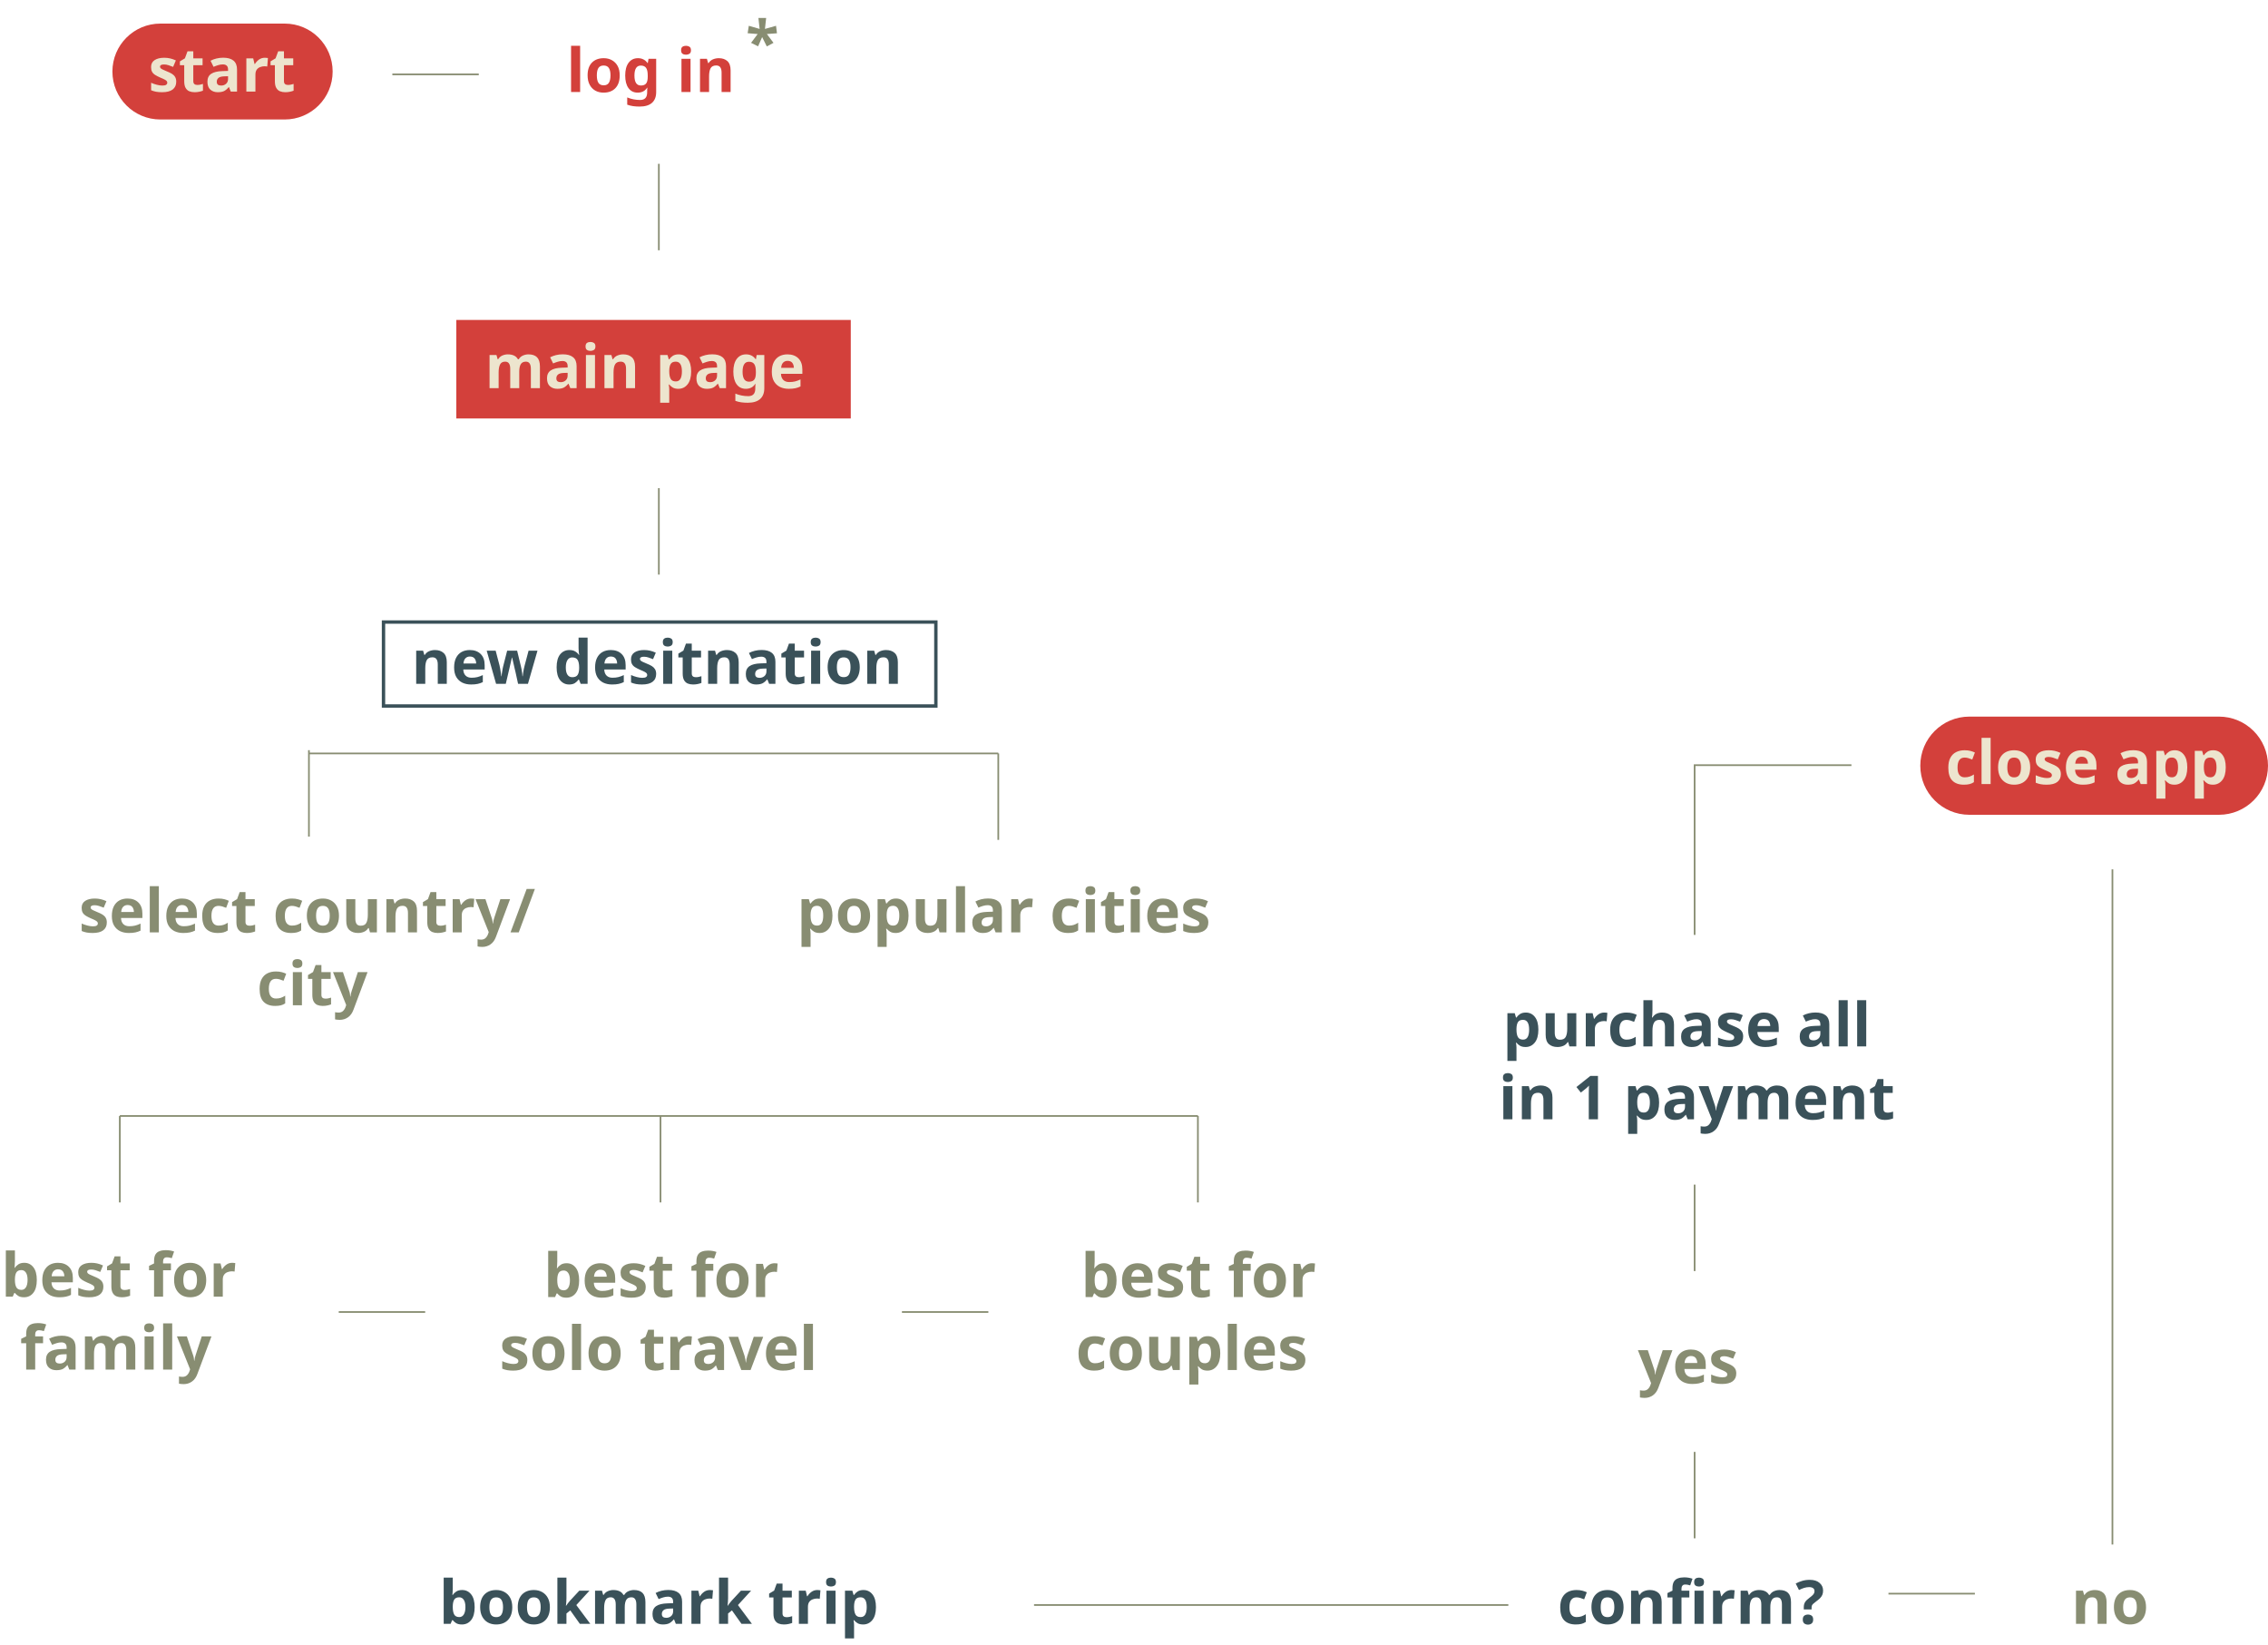
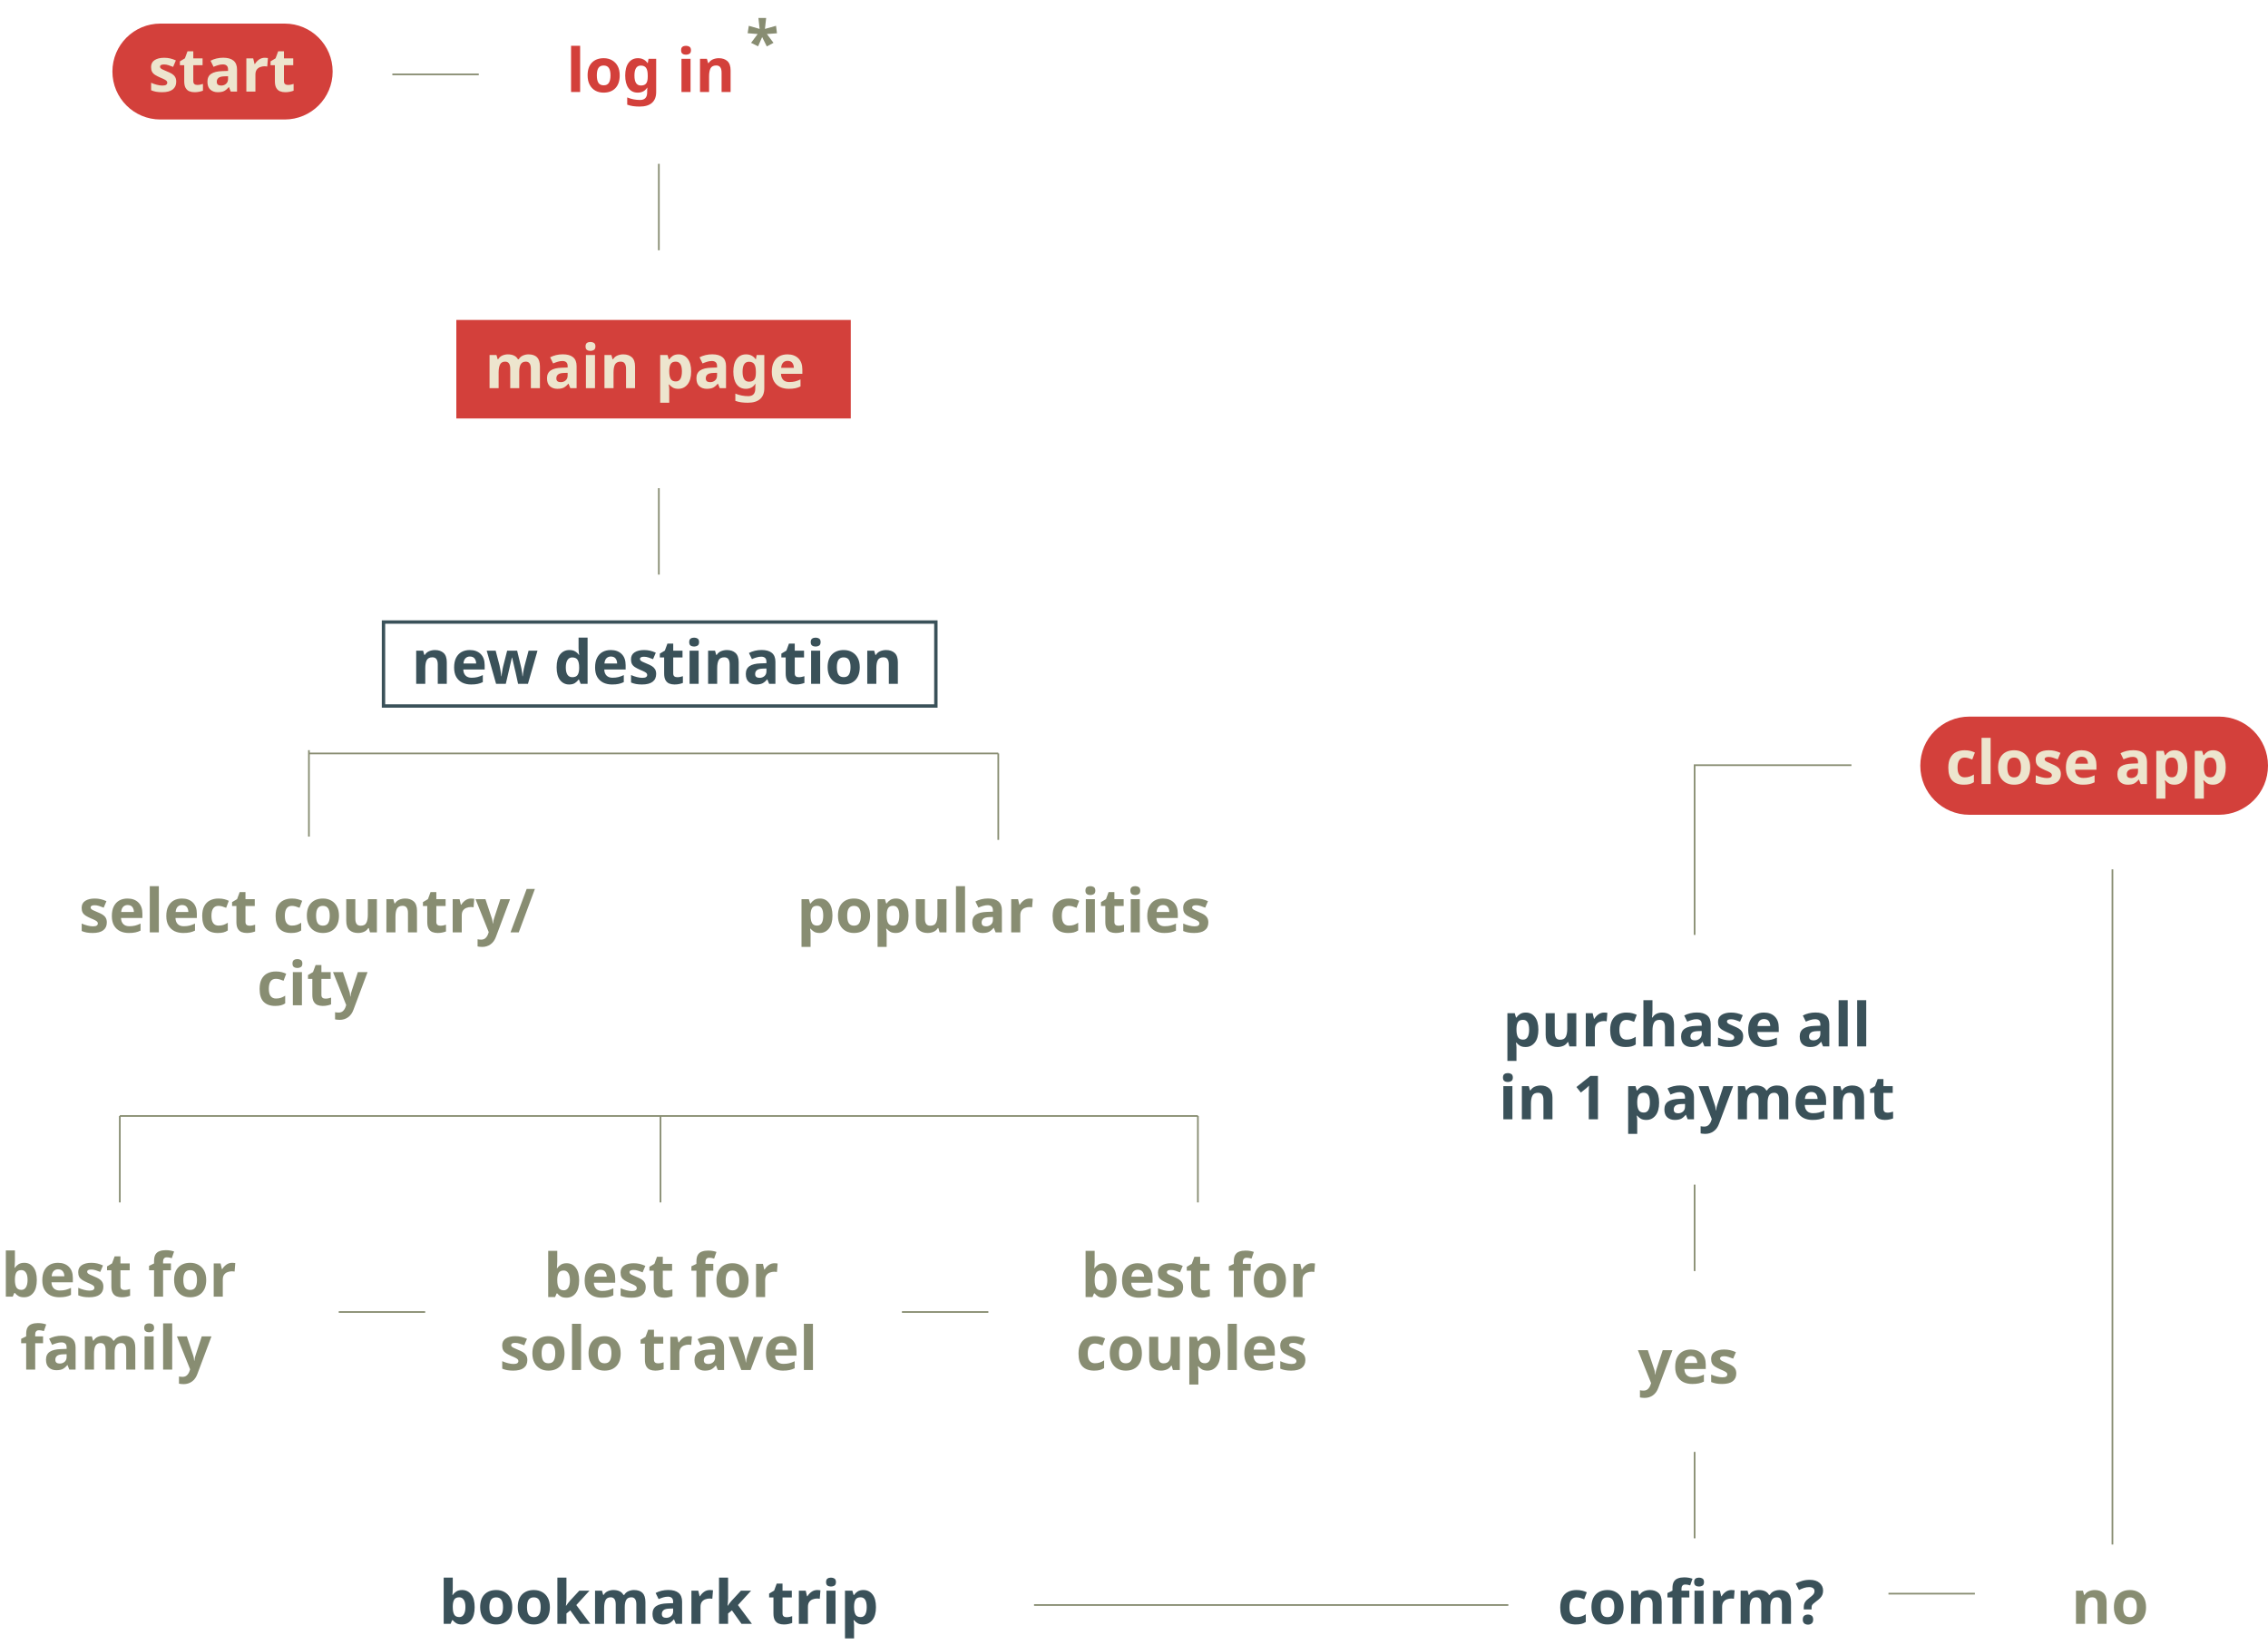
<svg xmlns="http://www.w3.org/2000/svg" width="671.823" height="486.939" viewBox="0 0 671.823 486.939">
  <defs>
    <style>.a,.f{fill:#d3403b;}.b{fill:#3a5159;}.b,.d,.e,.f{font-size:18px;font-family:Poppins-SemiBold, Poppins;font-weight:600;}.c,.g{fill:none;stroke-miterlimit:10;}.c{stroke:#888d72;stroke-width:0.5px;}.d{fill:#888d72;}.e{fill:#ede5ce;}.g{stroke:#3a5159;}</style>
  </defs>
  <g transform="translate(-1037.253 -8734)">
    <rect class="a" width="102.996" height="29.081" rx="14.541" transform="translate(1606.08 8946.238)" />
    <text class="b" transform="translate(1232.663 8936.539)">
-       <tspan x="-73.53" y="0">new desitnation</tspan>
+       <tspan x="-73.53" y="0">new destination</tspan>
    </text>
    <line class="c" y1="25.602" transform="translate(1232.418 8878.58)" />
    <line class="c" y1="25.602" transform="translate(1128.763 8956.179)" />
    <text class="d" transform="translate(1130.198 9010.139)">
      <tspan x="-69.57" y="0">select country/</tspan>
      <tspan x="-16.857" y="21.6">city</tspan>
    </text>
    <text class="d" transform="translate(1335.916 9010.139)">
      <tspan x="-62.649" y="0">popular cities</tspan>
    </text>
    <line class="c" y1="25.602" transform="translate(1332.963 8957.148)" />
    <path class="c" d="M135.061,262.472" transform="translate(978.775 8693.707)" />
    <line class="c" x1="204.2" transform="translate(1128.763 8957.148)" />
    <line class="c" y1="25.602" transform="translate(1232.908 9064.525)" />
    <line class="c" y1="25.602" transform="translate(1392.092 9064.525)" />
    <line class="c" y1="25.602" transform="translate(1072.744 9064.525)" />
    <line class="c" x2="319.348" transform="translate(1072.744 9064.525)" />
    <text class="d" transform="translate(1072.253 9118.028)">
      <tspan x="-34.677" y="0">best for</tspan>
      <tspan x="-29.088" y="21.6">family</tspan>
    </text>
    <text class="d" transform="translate(1232.908 9118.154)">
      <tspan x="-34.677" y="0">best for</tspan>
      <tspan x="-47.709" y="21.6">solo travel</tspan>
    </text>
    <text class="d" transform="translate(1392.092 9118.154)">
      <tspan x="-34.677" y="0">best for</tspan>
      <tspan x="-36.171" y="21.6">couples</tspan>
    </text>
    <line class="c" x1="25.602" transform="translate(1304.422 9122.582)" />
    <line class="c" x1="25.602" transform="translate(1137.596 9122.582)" />
    <text class="b" transform="translate(1539.23 9214.938)">
      <tspan x="-40.626" y="0">confirm?</tspan>
    </text>
    <text class="d" transform="translate(1538.327 9143.709)">
      <tspan x="-15.903" y="0">yes</tspan>
    </text>
    <text class="e" transform="translate(1658.133 8966.219)">
      <tspan x="-44.568" y="0">close app</tspan>
    </text>
    <text class="b" transform="translate(1539.23 9043.909)">
      <tspan x="-56.862" y="0">purchase all</tspan>
      <tspan x="-58.068" y="21.6">in 1 payment</tspan>
    </text>
    <line class="c" y2="25.602" transform="translate(1539.23 9084.854)" />
    <line class="c" y2="199.975" transform="translate(1662.994 8991.475)" />
    <line class="c" y2="25.602" transform="translate(1539.23 9164.014)" />
    <path class="c" d="M606.906,266.917H560.455v50.274" transform="translate(978.775 8693.707)" />
    <text class="d" transform="translate(1662.487 9214.939)">
      <tspan x="-11.691" y="0">no</tspan>
    </text>
    <line class="c" x1="25.602" transform="translate(1596.648 9205.999)" />
    <line class="c" x1="140.498" transform="translate(1343.553 9209.365)" />
    <text class="b" transform="translate(1232.417 9214.938)">
      <tspan x="-65.142" y="0">bookmark trip</tspan>
    </text>
    <rect class="a" width="116.842" height="29.18" transform="translate(1172.425 8828.761)" />
    <text class="e" transform="translate(1230.846 8848.969)">
      <tspan x="-49.986" y="0">main page</tspan>
    </text>
    <line class="c" y1="25.602" transform="translate(1232.418 8782.52)" />
    <text class="f" transform="translate(1229.944 8761.249)">
      <tspan x="-24.939" y="0">log in</tspan>
    </text>
    <line class="c" x1="25.602" transform="translate(1153.474 8756.029)" />
    <rect class="a" width="65.24" height="28.403" rx="14.201" transform="translate(1070.55 8740.987)" />
    <text class="e" transform="translate(1102.82 8761.123)">
      <tspan x="-21.627" y="0">start</tspan>
    </text>
    <text class="d" transform="translate(1262.817 8753)">
      <tspan x="-4.662" y="0">*</tspan>
    </text>
    <rect class="g" width="163.621" height="24.864" transform="translate(1150.852 8918.233)" />
  </g>
</svg>
